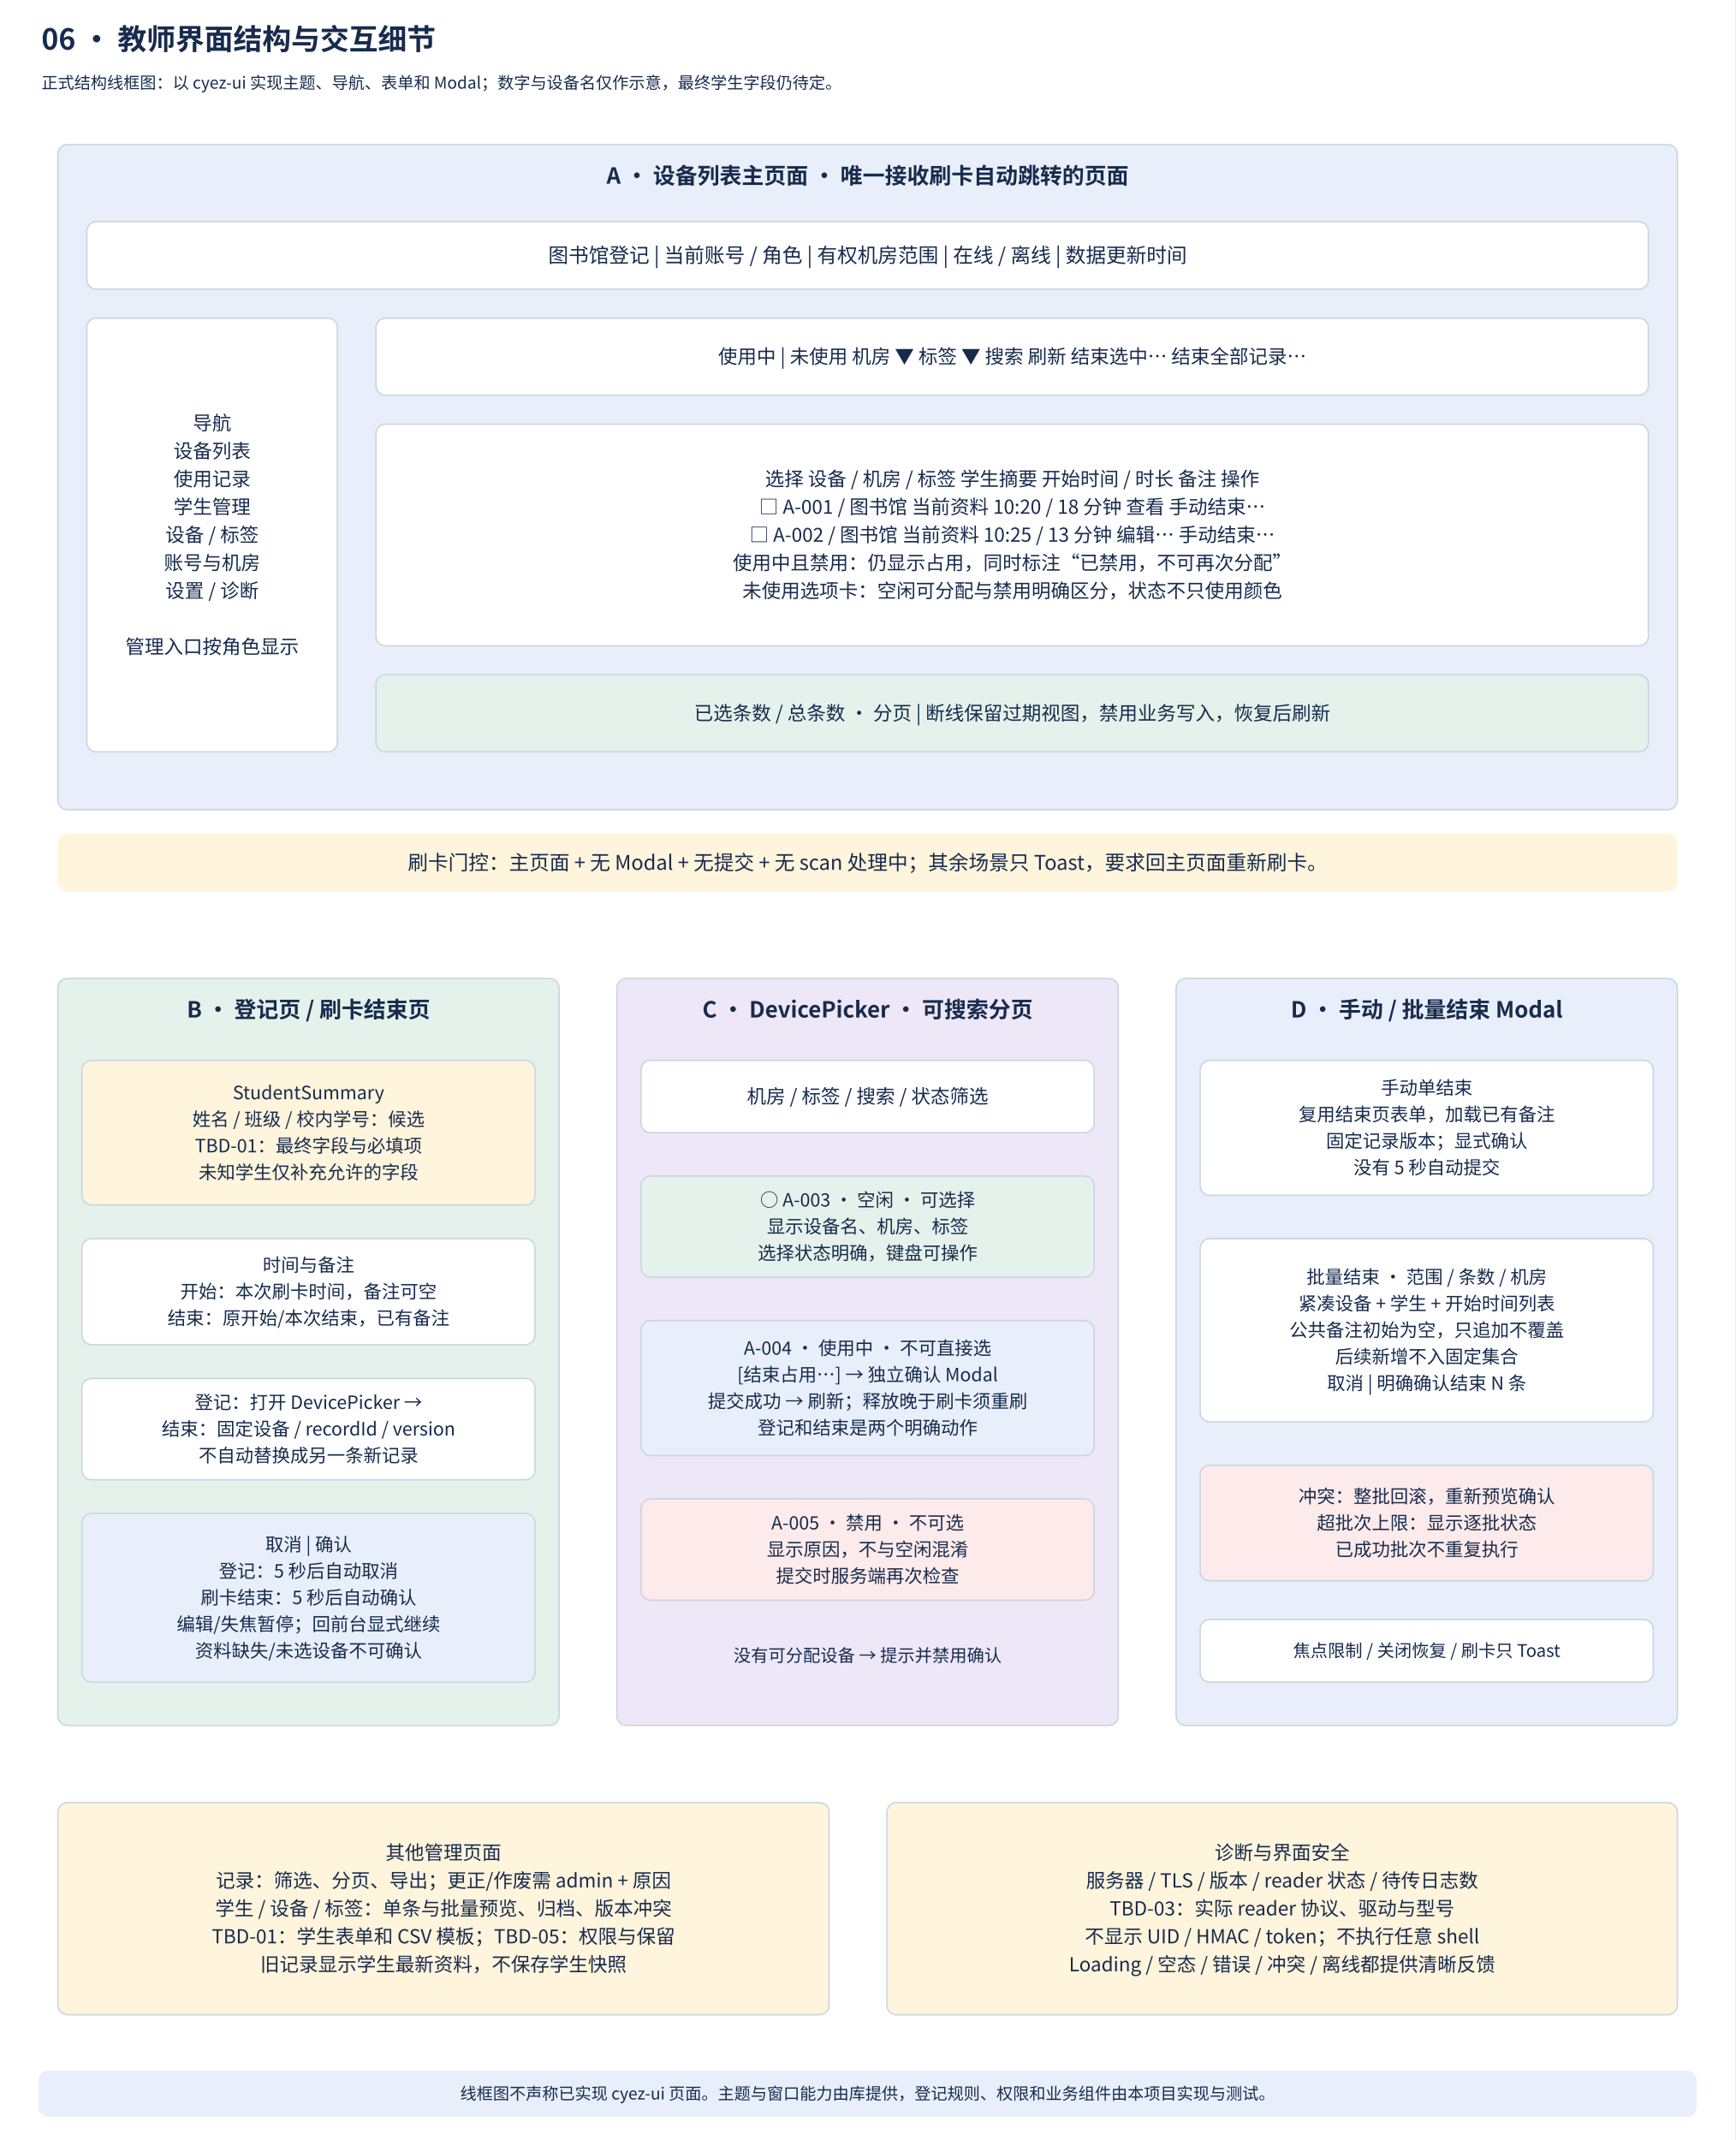
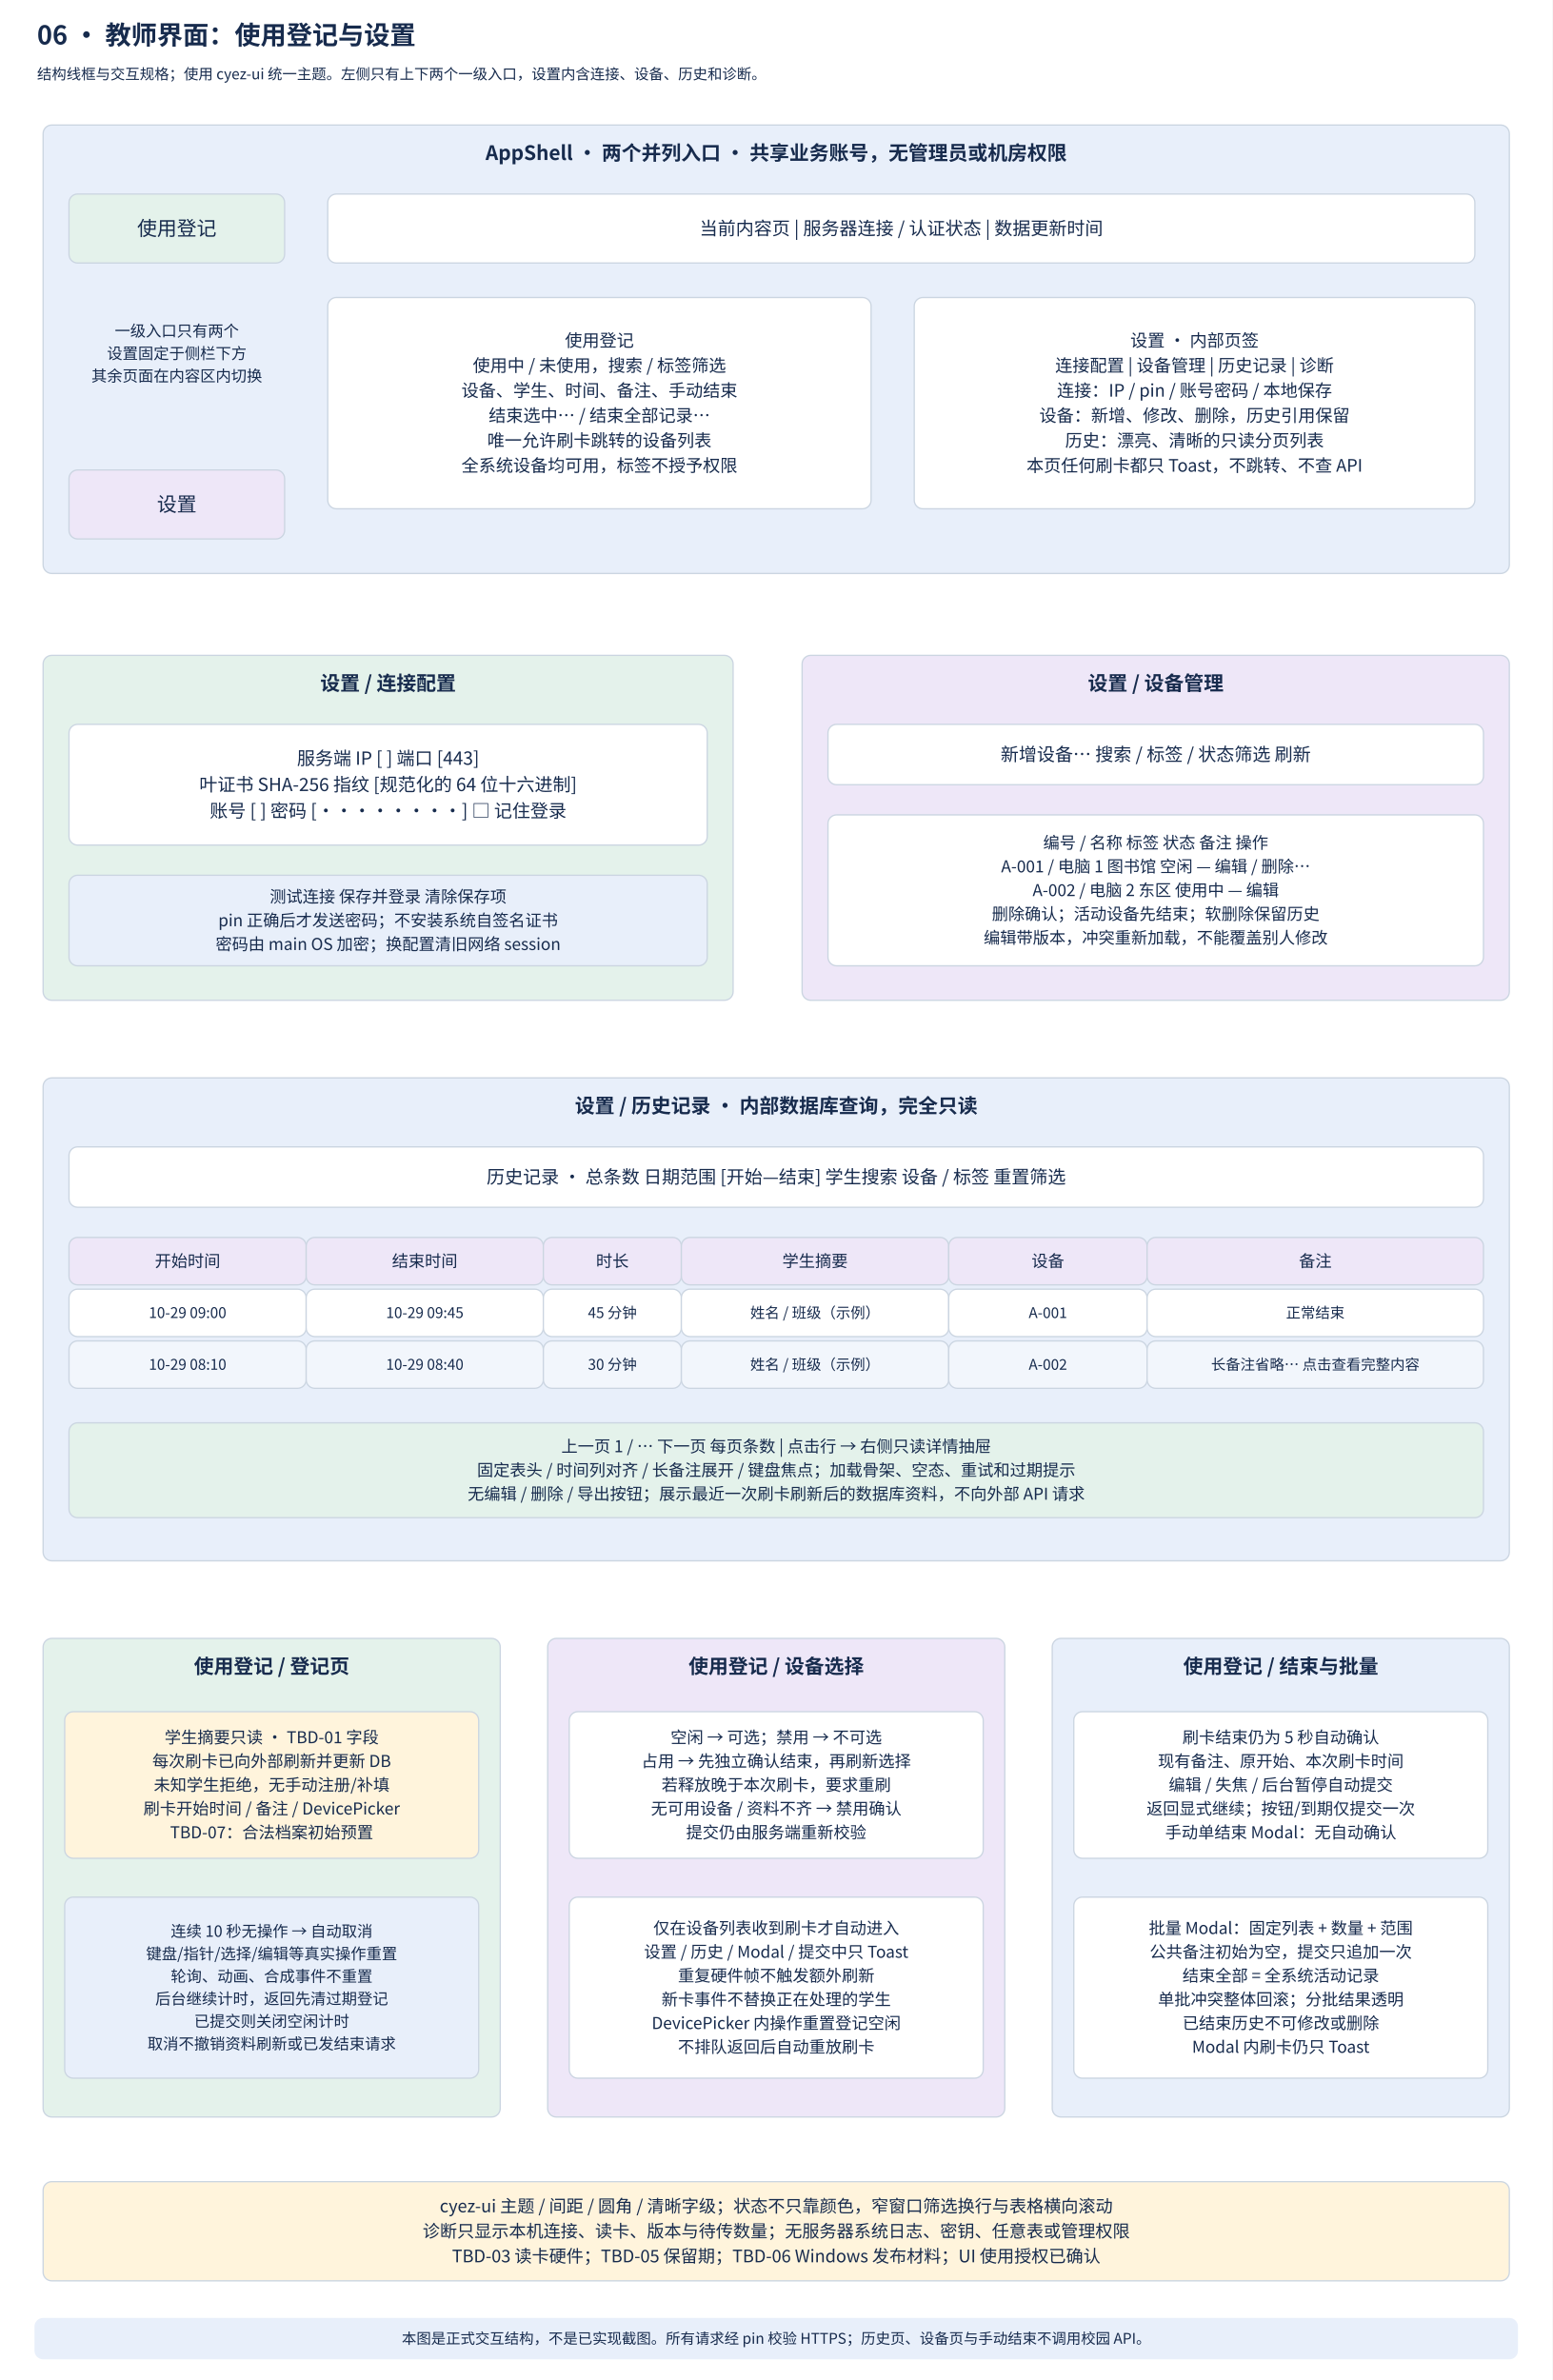
- <svg xmlns="http://www.w3.org/2000/svg" width="1800" height="2220" viewBox="0 0 1800 2220" role="img" aria-labelledby="title desc">
+ <svg xmlns="http://www.w3.org/2000/svg" width="1800" height="2760" viewBox="0 0 1800 2760" role="img" aria-labelledby="title desc">
  <defs>
    <marker id="arrow" viewBox="0 0 10 10" refX="9" refY="5" markerWidth="8" markerHeight="8" orient="auto-start-reverse">
      <path d="M 0 0 L 10 5 L 0 10 z" fill="#475569" />
    </marker>
  </defs>
-   <rect width="1800" height="2220" fill="#ffffff" />
-   <rect x="60" y="150" width="1680" height="690" rx="10" fill="#e8effa" stroke="#cbd5e1" stroke-width="1.5" />
-   <text x="900.0" y="501.3" text-anchor="middle" font-family="Microsoft YaHei, Noto Sans CJK SC, sans-serif" font-size="18" font-weight="400" fill="#172b4d" />
-   <rect x="60" y="1015" width="520" height="775" rx="10" fill="#e4f2eb" stroke="#cbd5e1" stroke-width="1.5" />
-   <text x="320.0" y="1408.8" text-anchor="middle" font-family="Microsoft YaHei, Noto Sans CJK SC, sans-serif" font-size="18" font-weight="400" fill="#172b4d" />
-   <rect x="640" y="1015" width="520" height="775" rx="10" fill="#eee7f8" stroke="#cbd5e1" stroke-width="1.5" />
-   <text x="900.0" y="1408.8" text-anchor="middle" font-family="Microsoft YaHei, Noto Sans CJK SC, sans-serif" font-size="18" font-weight="400" fill="#172b4d" />
-   <rect x="1220" y="1015" width="520" height="775" rx="10" fill="#e8effa" stroke="#cbd5e1" stroke-width="1.5" />
-   <text x="1480.0" y="1408.8" text-anchor="middle" font-family="Microsoft YaHei, Noto Sans CJK SC, sans-serif" font-size="18" font-weight="400" fill="#172b4d" />
-   <text x="43" y="51.5" text-anchor="start" font-family="Microsoft YaHei, Noto Sans CJK SC, sans-serif" font-size="30" font-weight="600" fill="#172b4d">06 · 教师界面结构与交互细节</text>
-   <text x="43" y="91.95" text-anchor="start" font-family="Microsoft YaHei, Noto Sans CJK SC, sans-serif" font-size="17" font-weight="400" fill="#172b4d">正式结构线框图：以 cyez-ui 实现主题、导航、表单和 Modal；数字与设备名仅作示意，最终学生字段仍待定。</text>
-   <text x="900.0" y="190.55" text-anchor="middle" font-family="Microsoft YaHei, Noto Sans CJK SC, sans-serif" font-size="23" font-weight="600" fill="#172b4d">A · 设备列表主页面 · 唯一接收刷卡自动跳转的页面</text>
-   <rect x="90" y="230" width="1620" height="70" rx="10" fill="#ffffff" stroke="#cbd5e1" stroke-width="1.5" />
-   <text x="900.0" y="272.35" text-anchor="middle" font-family="Microsoft YaHei, Noto Sans CJK SC, sans-serif" font-size="21" font-weight="400" fill="#172b4d">图书馆登记   |   当前账号 / 角色   |   有权机房范围   |   在线 / 离线   |   数据更新时间</text>
-   <rect x="90" y="330" width="260" height="450" rx="10" fill="#ffffff" stroke="#cbd5e1" stroke-width="1.5" />
-   <text x="220.0" y="446.0" text-anchor="middle" font-family="Microsoft YaHei, Noto Sans CJK SC, sans-serif" font-size="20" font-weight="400" fill="#172b4d">导航</text>
-   <text x="220.0" y="475.0" text-anchor="middle" font-family="Microsoft YaHei, Noto Sans CJK SC, sans-serif" font-size="20" font-weight="400" fill="#172b4d">设备列表</text>
-   <text x="220.0" y="504.0" text-anchor="middle" font-family="Microsoft YaHei, Noto Sans CJK SC, sans-serif" font-size="20" font-weight="400" fill="#172b4d">使用记录</text>
-   <text x="220.0" y="533.0" text-anchor="middle" font-family="Microsoft YaHei, Noto Sans CJK SC, sans-serif" font-size="20" font-weight="400" fill="#172b4d">学生管理</text>
-   <text x="220.0" y="562.0" text-anchor="middle" font-family="Microsoft YaHei, Noto Sans CJK SC, sans-serif" font-size="20" font-weight="400" fill="#172b4d">设备 / 标签</text>
-   <text x="220.0" y="591.0" text-anchor="middle" font-family="Microsoft YaHei, Noto Sans CJK SC, sans-serif" font-size="20" font-weight="400" fill="#172b4d">账号与机房</text>
-   <text x="220.0" y="620.0" text-anchor="middle" font-family="Microsoft YaHei, Noto Sans CJK SC, sans-serif" font-size="20" font-weight="400" fill="#172b4d">设置 / 诊断</text>
-   <text x="220.0" y="649.0" text-anchor="middle" font-family="Microsoft YaHei, Noto Sans CJK SC, sans-serif" font-size="20" font-weight="400" fill="#172b4d" />
-   <text x="220.0" y="678.0" text-anchor="middle" font-family="Microsoft YaHei, Noto Sans CJK SC, sans-serif" font-size="20" font-weight="400" fill="#172b4d">管理入口按角色显示</text>
-   <rect x="390" y="330" width="1320" height="80" rx="10" fill="#ffffff" stroke="#cbd5e1" stroke-width="1.5" />
-   <text x="1050.0" y="377.0" text-anchor="middle" font-family="Microsoft YaHei, Noto Sans CJK SC, sans-serif" font-size="20" font-weight="400" fill="#172b4d">使用中  |  未使用     机房 ▼   标签 ▼   搜索   刷新     结束选中…   结束全部记录…</text>
-   <rect x="390" y="440" width="1320" height="230" rx="10" fill="#ffffff" stroke="#cbd5e1" stroke-width="1.5" />
-   <text x="1050.0" y="504.0" text-anchor="middle" font-family="Microsoft YaHei, Noto Sans CJK SC, sans-serif" font-size="20" font-weight="400" fill="#172b4d">选择    设备 / 机房 / 标签     学生摘要     开始时间 / 时长     备注     操作</text>
-   <text x="1050.0" y="533.0" text-anchor="middle" font-family="Microsoft YaHei, Noto Sans CJK SC, sans-serif" font-size="20" font-weight="400" fill="#172b4d">□        A-001 / 图书馆       当前资料       10:20 / 18 分钟       查看     手动结束…</text>
-   <text x="1050.0" y="562.0" text-anchor="middle" font-family="Microsoft YaHei, Noto Sans CJK SC, sans-serif" font-size="20" font-weight="400" fill="#172b4d">□        A-002 / 图书馆       当前资料       10:25 / 13 分钟       编辑…    手动结束…</text>
-   <text x="1050.0" y="591.0" text-anchor="middle" font-family="Microsoft YaHei, Noto Sans CJK SC, sans-serif" font-size="20" font-weight="400" fill="#172b4d">使用中且禁用：仍显示占用，同时标注“已禁用，不可再次分配”</text>
-   <text x="1050.0" y="620.0" text-anchor="middle" font-family="Microsoft YaHei, Noto Sans CJK SC, sans-serif" font-size="20" font-weight="400" fill="#172b4d">未使用选项卡：空闲可分配与禁用明确区分，状态不只使用颜色</text>
-   <rect x="390" y="700" width="1320" height="80" rx="10" fill="#e4f2eb" stroke="#cbd5e1" stroke-width="1.5" />
-   <text x="1050.0" y="747.0" text-anchor="middle" font-family="Microsoft YaHei, Noto Sans CJK SC, sans-serif" font-size="20" font-weight="400" fill="#172b4d">已选条数 / 总条数 · 分页     |     断线保留过期视图，禁用业务写入，恢复后刷新</text>
-   <rect x="60" y="865" width="1680" height="60" rx="10" fill="#fff4dc" stroke="none" stroke-width="1.5" />
-   <text x="900.0" y="902.35" text-anchor="middle" font-family="Microsoft YaHei, Noto Sans CJK SC, sans-serif" font-size="21" font-weight="400" fill="#172b4d">刷卡门控：主页面 + 无 Modal + 无提交 + 无 scan 处理中；其余场景只 Toast，要求回主页面重新刷卡。</text>
-   <text x="320.0" y="1055.55" text-anchor="middle" font-family="Microsoft YaHei, Noto Sans CJK SC, sans-serif" font-size="23" font-weight="600" fill="#172b4d">B · 登记页 / 刷卡结束页</text>
-   <rect x="85" y="1100" width="470" height="150" rx="10" fill="#fff4dc" stroke="#cbd5e1" stroke-width="1.5" />
-   <text x="320.0" y="1140.325" text-anchor="middle" font-family="Microsoft YaHei, Noto Sans CJK SC, sans-serif" font-size="19" font-weight="400" fill="#172b4d">StudentSummary</text>
-   <text x="320.0" y="1167.875" text-anchor="middle" font-family="Microsoft YaHei, Noto Sans CJK SC, sans-serif" font-size="19" font-weight="400" fill="#172b4d">姓名 / 班级 / 校内学号：候选</text>
-   <text x="320.0" y="1195.425" text-anchor="middle" font-family="Microsoft YaHei, Noto Sans CJK SC, sans-serif" font-size="19" font-weight="400" fill="#172b4d">TBD-01：最终字段与必填项</text>
-   <text x="320.0" y="1222.975" text-anchor="middle" font-family="Microsoft YaHei, Noto Sans CJK SC, sans-serif" font-size="19" font-weight="400" fill="#172b4d">未知学生仅补充允许的字段</text>
-   <rect x="85" y="1285" width="470" height="110" rx="10" fill="#ffffff" stroke="#cbd5e1" stroke-width="1.5" />
-   <text x="320.0" y="1319.1" text-anchor="middle" font-family="Microsoft YaHei, Noto Sans CJK SC, sans-serif" font-size="19" font-weight="400" fill="#172b4d">时间与备注</text>
-   <text x="320.0" y="1346.65" text-anchor="middle" font-family="Microsoft YaHei, Noto Sans CJK SC, sans-serif" font-size="19" font-weight="400" fill="#172b4d">开始：本次刷卡时间，备注可空</text>
-   <text x="320.0" y="1374.2" text-anchor="middle" font-family="Microsoft YaHei, Noto Sans CJK SC, sans-serif" font-size="19" font-weight="400" fill="#172b4d">结束：原开始/本次结束，已有备注</text>
-   <rect x="85" y="1430" width="470" height="105" rx="10" fill="#ffffff" stroke="#cbd5e1" stroke-width="1.5" />
-   <text x="320.0" y="1461.6" text-anchor="middle" font-family="Microsoft YaHei, Noto Sans CJK SC, sans-serif" font-size="19" font-weight="400" fill="#172b4d">登记：打开 DevicePicker →</text>
-   <text x="320.0" y="1489.15" text-anchor="middle" font-family="Microsoft YaHei, Noto Sans CJK SC, sans-serif" font-size="19" font-weight="400" fill="#172b4d">结束：固定设备 / recordId / version</text>
-   <text x="320.0" y="1516.7" text-anchor="middle" font-family="Microsoft YaHei, Noto Sans CJK SC, sans-serif" font-size="19" font-weight="400" fill="#172b4d">不自动替换成另一条新记录</text>
-   <rect x="85" y="1570" width="470" height="175" rx="10" fill="#e8effa" stroke="#cbd5e1" stroke-width="1.5" />
-   <text x="320.0" y="1609.05" text-anchor="middle" font-family="Microsoft YaHei, Noto Sans CJK SC, sans-serif" font-size="19" font-weight="400" fill="#172b4d">取消   |   确认</text>
-   <text x="320.0" y="1636.6" text-anchor="middle" font-family="Microsoft YaHei, Noto Sans CJK SC, sans-serif" font-size="19" font-weight="400" fill="#172b4d">登记：5 秒后自动取消</text>
-   <text x="320.0" y="1664.15" text-anchor="middle" font-family="Microsoft YaHei, Noto Sans CJK SC, sans-serif" font-size="19" font-weight="400" fill="#172b4d">刷卡结束：5 秒后自动确认</text>
-   <text x="320.0" y="1691.7" text-anchor="middle" font-family="Microsoft YaHei, Noto Sans CJK SC, sans-serif" font-size="19" font-weight="400" fill="#172b4d">编辑/失焦暂停；回前台显式继续</text>
-   <text x="320.0" y="1719.25" text-anchor="middle" font-family="Microsoft YaHei, Noto Sans CJK SC, sans-serif" font-size="19" font-weight="400" fill="#172b4d">资料缺失/未选设备不可确认</text>
-   <text x="900.0" y="1055.55" text-anchor="middle" font-family="Microsoft YaHei, Noto Sans CJK SC, sans-serif" font-size="23" font-weight="600" fill="#172b4d">C · DevicePicker · 可搜索分页</text>
-   <rect x="665" y="1100" width="470" height="75" rx="10" fill="#ffffff" stroke="#cbd5e1" stroke-width="1.5" />
-   <text x="900.0" y="1144.5" text-anchor="middle" font-family="Microsoft YaHei, Noto Sans CJK SC, sans-serif" font-size="20" font-weight="400" fill="#172b4d">机房 / 标签 / 搜索 / 状态筛选</text>
-   <rect x="665" y="1220" width="470" height="105" rx="10" fill="#e4f2eb" stroke="#cbd5e1" stroke-width="1.5" />
-   <text x="900.0" y="1251.6" text-anchor="middle" font-family="Microsoft YaHei, Noto Sans CJK SC, sans-serif" font-size="19" font-weight="400" fill="#172b4d">○ A-003 · 空闲 · 可选择</text>
-   <text x="900.0" y="1279.15" text-anchor="middle" font-family="Microsoft YaHei, Noto Sans CJK SC, sans-serif" font-size="19" font-weight="400" fill="#172b4d">显示设备名、机房、标签</text>
-   <text x="900.0" y="1306.7" text-anchor="middle" font-family="Microsoft YaHei, Noto Sans CJK SC, sans-serif" font-size="19" font-weight="400" fill="#172b4d">选择状态明确，键盘可操作</text>
-   <rect x="665" y="1370" width="470" height="140" rx="10" fill="#e8effa" stroke="#cbd5e1" stroke-width="1.5" />
-   <text x="900.0" y="1405.325" text-anchor="middle" font-family="Microsoft YaHei, Noto Sans CJK SC, sans-serif" font-size="19" font-weight="400" fill="#172b4d">A-004 · 使用中 · 不可直接选</text>
-   <text x="900.0" y="1432.875" text-anchor="middle" font-family="Microsoft YaHei, Noto Sans CJK SC, sans-serif" font-size="19" font-weight="400" fill="#172b4d">[结束占用…] → 独立确认 Modal</text>
-   <text x="900.0" y="1460.425" text-anchor="middle" font-family="Microsoft YaHei, Noto Sans CJK SC, sans-serif" font-size="19" font-weight="400" fill="#172b4d">提交成功 → 刷新；释放晚于刷卡须重刷</text>
-   <text x="900.0" y="1487.975" text-anchor="middle" font-family="Microsoft YaHei, Noto Sans CJK SC, sans-serif" font-size="19" font-weight="400" fill="#172b4d">登记和结束是两个明确动作</text>
-   <rect x="665" y="1555" width="470" height="105" rx="10" fill="#fcebea" stroke="#cbd5e1" stroke-width="1.5" />
-   <text x="900.0" y="1586.6" text-anchor="middle" font-family="Microsoft YaHei, Noto Sans CJK SC, sans-serif" font-size="19" font-weight="400" fill="#172b4d">A-005 · 禁用 · 不可选</text>
-   <text x="900.0" y="1614.15" text-anchor="middle" font-family="Microsoft YaHei, Noto Sans CJK SC, sans-serif" font-size="19" font-weight="400" fill="#172b4d">显示原因，不与空闲混淆</text>
-   <text x="900.0" y="1641.7" text-anchor="middle" font-family="Microsoft YaHei, Noto Sans CJK SC, sans-serif" font-size="19" font-weight="400" fill="#172b4d">提交时服务端再次检查</text>
-   <text x="900.0" y="1723.8" text-anchor="middle" font-family="Microsoft YaHei, Noto Sans CJK SC, sans-serif" font-size="18" font-weight="400" fill="#172b4d">没有可分配设备 → 提示并禁用确认</text>
-   <text x="1480.0" y="1055.55" text-anchor="middle" font-family="Microsoft YaHei, Noto Sans CJK SC, sans-serif" font-size="23" font-weight="600" fill="#172b4d">D · 手动 / 批量结束 Modal</text>
-   <rect x="1245" y="1100" width="470" height="140" rx="10" fill="#ffffff" stroke="#cbd5e1" stroke-width="1.5" />
-   <text x="1480.0" y="1135.325" text-anchor="middle" font-family="Microsoft YaHei, Noto Sans CJK SC, sans-serif" font-size="19" font-weight="400" fill="#172b4d">手动单结束</text>
-   <text x="1480.0" y="1162.875" text-anchor="middle" font-family="Microsoft YaHei, Noto Sans CJK SC, sans-serif" font-size="19" font-weight="400" fill="#172b4d">复用结束页表单，加载已有备注</text>
-   <text x="1480.0" y="1190.425" text-anchor="middle" font-family="Microsoft YaHei, Noto Sans CJK SC, sans-serif" font-size="19" font-weight="400" fill="#172b4d">固定记录版本；显式确认</text>
-   <text x="1480.0" y="1217.975" text-anchor="middle" font-family="Microsoft YaHei, Noto Sans CJK SC, sans-serif" font-size="19" font-weight="400" fill="#172b4d">没有 5 秒自动提交</text>
-   <rect x="1245" y="1285" width="470" height="190" rx="10" fill="#ffffff" stroke="#cbd5e1" stroke-width="1.5" />
-   <text x="1480.0" y="1331.55" text-anchor="middle" font-family="Microsoft YaHei, Noto Sans CJK SC, sans-serif" font-size="19" font-weight="400" fill="#172b4d">批量结束 · 范围 / 条数 / 机房</text>
-   <text x="1480.0" y="1359.1" text-anchor="middle" font-family="Microsoft YaHei, Noto Sans CJK SC, sans-serif" font-size="19" font-weight="400" fill="#172b4d">紧凑设备 + 学生 + 开始时间列表</text>
-   <text x="1480.0" y="1386.65" text-anchor="middle" font-family="Microsoft YaHei, Noto Sans CJK SC, sans-serif" font-size="19" font-weight="400" fill="#172b4d">公共备注初始为空，只追加不覆盖</text>
-   <text x="1480.0" y="1414.2" text-anchor="middle" font-family="Microsoft YaHei, Noto Sans CJK SC, sans-serif" font-size="19" font-weight="400" fill="#172b4d">后续新增不入固定集合</text>
-   <text x="1480.0" y="1441.75" text-anchor="middle" font-family="Microsoft YaHei, Noto Sans CJK SC, sans-serif" font-size="19" font-weight="400" fill="#172b4d">取消   |   明确确认结束 N 条</text>
-   <rect x="1245" y="1520" width="470" height="120" rx="10" fill="#fcebea" stroke="#cbd5e1" stroke-width="1.5" />
-   <text x="1480.0" y="1559.1" text-anchor="middle" font-family="Microsoft YaHei, Noto Sans CJK SC, sans-serif" font-size="19" font-weight="400" fill="#172b4d">冲突：整批回滚，重新预览确认</text>
-   <text x="1480.0" y="1586.65" text-anchor="middle" font-family="Microsoft YaHei, Noto Sans CJK SC, sans-serif" font-size="19" font-weight="400" fill="#172b4d">超批次上限：显示逐批状态</text>
-   <text x="1480.0" y="1614.2" text-anchor="middle" font-family="Microsoft YaHei, Noto Sans CJK SC, sans-serif" font-size="19" font-weight="400" fill="#172b4d">已成功批次不重复执行</text>
-   <rect x="1245" y="1680" width="470" height="65" rx="10" fill="#ffffff" stroke="#cbd5e1" stroke-width="1.5" />
-   <text x="1480.0" y="1718.8" text-anchor="middle" font-family="Microsoft YaHei, Noto Sans CJK SC, sans-serif" font-size="18" font-weight="400" fill="#172b4d">焦点限制 / 关闭恢复 / 刷卡只 Toast</text>
-   <rect x="60" y="1870" width="800" height="220" rx="10" fill="#fff4dc" stroke="#cbd5e1" stroke-width="1.5" />
-   <text x="460.0" y="1929.0" text-anchor="middle" font-family="Microsoft YaHei, Noto Sans CJK SC, sans-serif" font-size="20" font-weight="400" fill="#172b4d">其他管理页面</text>
-   <text x="460.0" y="1958.0" text-anchor="middle" font-family="Microsoft YaHei, Noto Sans CJK SC, sans-serif" font-size="20" font-weight="400" fill="#172b4d">记录：筛选、分页、导出；更正/作废需 admin + 原因</text>
-   <text x="460.0" y="1987.0" text-anchor="middle" font-family="Microsoft YaHei, Noto Sans CJK SC, sans-serif" font-size="20" font-weight="400" fill="#172b4d">学生 / 设备 / 标签：单条与批量预览、归档、版本冲突</text>
-   <text x="460.0" y="2016.0" text-anchor="middle" font-family="Microsoft YaHei, Noto Sans CJK SC, sans-serif" font-size="20" font-weight="400" fill="#172b4d">TBD-01：学生表单和 CSV 模板；TBD-05：权限与保留</text>
-   <text x="460.0" y="2045.0" text-anchor="middle" font-family="Microsoft YaHei, Noto Sans CJK SC, sans-serif" font-size="20" font-weight="400" fill="#172b4d">旧记录显示学生最新资料，不保存学生快照</text>
-   <rect x="920" y="1870" width="820" height="220" rx="10" fill="#fff4dc" stroke="#cbd5e1" stroke-width="1.5" />
-   <text x="1330.0" y="1929.0" text-anchor="middle" font-family="Microsoft YaHei, Noto Sans CJK SC, sans-serif" font-size="20" font-weight="400" fill="#172b4d">诊断与界面安全</text>
-   <text x="1330.0" y="1958.0" text-anchor="middle" font-family="Microsoft YaHei, Noto Sans CJK SC, sans-serif" font-size="20" font-weight="400" fill="#172b4d">服务器 / TLS / 版本 / reader 状态 / 待传日志数</text>
-   <text x="1330.0" y="1987.0" text-anchor="middle" font-family="Microsoft YaHei, Noto Sans CJK SC, sans-serif" font-size="20" font-weight="400" fill="#172b4d">TBD-03：实际 reader 协议、驱动与型号</text>
-   <text x="1330.0" y="2016.0" text-anchor="middle" font-family="Microsoft YaHei, Noto Sans CJK SC, sans-serif" font-size="20" font-weight="400" fill="#172b4d">不显示 UID / HMAC / token；不执行任意 shell</text>
-   <text x="1330.0" y="2045.0" text-anchor="middle" font-family="Microsoft YaHei, Noto Sans CJK SC, sans-serif" font-size="20" font-weight="400" fill="#172b4d">Loading / 空态 / 错误 / 冲突 / 离线都提供清晰反馈</text>
-   <rect x="40" y="2148" width="1720" height="48" rx="10" fill="#e8effa" stroke="none" stroke-width="1.5" />
-   <text x="900.0" y="2177.95" text-anchor="middle" font-family="Microsoft YaHei, Noto Sans CJK SC, sans-serif" font-size="17" font-weight="400" fill="#172b4d">线框图不声称已实现 cyez-ui 页面。主题与窗口能力由库提供，登记规则、权限和业务组件由本项目实现与测试。</text>
+   <rect width="1800" height="2760" fill="#ffffff" />
+   <rect x="50" y="145" width="1700" height="520" rx="10" fill="#e8effa" stroke="#cbd5e1" stroke-width="1.5" />
+   <text x="900.0" y="411.3" text-anchor="middle" font-family="Microsoft YaHei, Noto Sans CJK SC, sans-serif" font-size="18" font-weight="400" fill="#172b4d" />
+   <rect x="50" y="760" width="800" height="400" rx="10" fill="#e4f2eb" stroke="#cbd5e1" stroke-width="1.5" />
+   <text x="450.0" y="966.3" text-anchor="middle" font-family="Microsoft YaHei, Noto Sans CJK SC, sans-serif" font-size="18" font-weight="400" fill="#172b4d" />
+   <rect x="930" y="760" width="820" height="400" rx="10" fill="#eee7f8" stroke="#cbd5e1" stroke-width="1.5" />
+   <text x="1340.0" y="966.3" text-anchor="middle" font-family="Microsoft YaHei, Noto Sans CJK SC, sans-serif" font-size="18" font-weight="400" fill="#172b4d" />
+   <rect x="50" y="1250" width="1700" height="560" rx="10" fill="#e8effa" stroke="#cbd5e1" stroke-width="1.5" />
+   <text x="900.0" y="1536.3" text-anchor="middle" font-family="Microsoft YaHei, Noto Sans CJK SC, sans-serif" font-size="18" font-weight="400" fill="#172b4d" />
+   <rect x="50" y="1900" width="530" height="555" rx="10" fill="#e4f2eb" stroke="#cbd5e1" stroke-width="1.5" />
+   <text x="315.0" y="2183.8" text-anchor="middle" font-family="Microsoft YaHei, Noto Sans CJK SC, sans-serif" font-size="18" font-weight="400" fill="#172b4d" />
+   <rect x="635" y="1900" width="530" height="555" rx="10" fill="#eee7f8" stroke="#cbd5e1" stroke-width="1.5" />
+   <text x="900.0" y="2183.8" text-anchor="middle" font-family="Microsoft YaHei, Noto Sans CJK SC, sans-serif" font-size="18" font-weight="400" fill="#172b4d" />
+   <rect x="1220" y="1900" width="530" height="555" rx="10" fill="#e8effa" stroke="#cbd5e1" stroke-width="1.5" />
+   <text x="1485.0" y="2183.8" text-anchor="middle" font-family="Microsoft YaHei, Noto Sans CJK SC, sans-serif" font-size="18" font-weight="400" fill="#172b4d" />
+   <text x="43" y="51.5" text-anchor="start" font-family="Microsoft YaHei, Noto Sans CJK SC, sans-serif" font-size="30" font-weight="600" fill="#172b4d">06 · 教师界面：使用登记与设置</text>
+   <text x="43" y="91.95" text-anchor="start" font-family="Microsoft YaHei, Noto Sans CJK SC, sans-serif" font-size="17" font-weight="400" fill="#172b4d">结构线框与交互规格；使用 cyez-ui 统一主题。左侧只有上下两个一级入口，设置内含连接、设备、历史和诊断。</text>
+   <text x="900.0" y="185.55" text-anchor="middle" font-family="Microsoft YaHei, Noto Sans CJK SC, sans-serif" font-size="23" font-weight="600" fill="#172b4d">AppShell · 两个并列入口 · 共享业务账号，无管理员或机房权限</text>
+   <rect x="80" y="225" width="250" height="80" rx="10" fill="#e4f2eb" stroke="#cbd5e1" stroke-width="1.5" />
+   <text x="205.0" y="273.05" text-anchor="middle" font-family="Microsoft YaHei, Noto Sans CJK SC, sans-serif" font-size="23" font-weight="400" fill="#172b4d">使用登记</text>
+   <rect x="80" y="545" width="250" height="80" rx="10" fill="#eee7f8" stroke="#cbd5e1" stroke-width="1.5" />
+   <text x="205.0" y="593.05" text-anchor="middle" font-family="Microsoft YaHei, Noto Sans CJK SC, sans-serif" font-size="23" font-weight="400" fill="#172b4d">设置</text>
+   <text x="205.0" y="390.2" text-anchor="middle" font-family="Microsoft YaHei, Noto Sans CJK SC, sans-serif" font-size="18" font-weight="400" fill="#172b4d">一级入口只有两个</text>
+   <text x="205.0" y="416.3" text-anchor="middle" font-family="Microsoft YaHei, Noto Sans CJK SC, sans-serif" font-size="18" font-weight="400" fill="#172b4d">设置固定于侧栏下方</text>
+   <text x="205.0" y="442.4" text-anchor="middle" font-family="Microsoft YaHei, Noto Sans CJK SC, sans-serif" font-size="18" font-weight="400" fill="#172b4d">其余页面在内容区内切换</text>
+   <rect x="380" y="225" width="1330" height="80" rx="10" fill="#ffffff" stroke="#cbd5e1" stroke-width="1.5" />
+   <text x="1045.0" y="272.35" text-anchor="middle" font-family="Microsoft YaHei, Noto Sans CJK SC, sans-serif" font-size="21" font-weight="400" fill="#172b4d">当前内容页    |    服务器连接 / 认证状态    |    数据更新时间</text>
+   <rect x="380" y="345" width="630" height="245" rx="10" fill="#ffffff" stroke="#cbd5e1" stroke-width="1.5" />
+   <text x="695.0" y="402.0" text-anchor="middle" font-family="Microsoft YaHei, Noto Sans CJK SC, sans-serif" font-size="20" font-weight="400" fill="#172b4d">使用登记</text>
+   <text x="695.0" y="431.0" text-anchor="middle" font-family="Microsoft YaHei, Noto Sans CJK SC, sans-serif" font-size="20" font-weight="400" fill="#172b4d">使用中 / 未使用，搜索 / 标签筛选</text>
+   <text x="695.0" y="460.0" text-anchor="middle" font-family="Microsoft YaHei, Noto Sans CJK SC, sans-serif" font-size="20" font-weight="400" fill="#172b4d">设备、学生、时间、备注、手动结束</text>
+   <text x="695.0" y="489.0" text-anchor="middle" font-family="Microsoft YaHei, Noto Sans CJK SC, sans-serif" font-size="20" font-weight="400" fill="#172b4d">结束选中… / 结束全部记录…</text>
+   <text x="695.0" y="518.0" text-anchor="middle" font-family="Microsoft YaHei, Noto Sans CJK SC, sans-serif" font-size="20" font-weight="400" fill="#172b4d">唯一允许刷卡跳转的设备列表</text>
+   <text x="695.0" y="547.0" text-anchor="middle" font-family="Microsoft YaHei, Noto Sans CJK SC, sans-serif" font-size="20" font-weight="400" fill="#172b4d">全系统设备均可用，标签不授予权限</text>
+   <rect x="1060" y="345" width="650" height="245" rx="10" fill="#ffffff" stroke="#cbd5e1" stroke-width="1.5" />
+   <text x="1385.0" y="402.0" text-anchor="middle" font-family="Microsoft YaHei, Noto Sans CJK SC, sans-serif" font-size="20" font-weight="400" fill="#172b4d">设置 · 内部页签</text>
+   <text x="1385.0" y="431.0" text-anchor="middle" font-family="Microsoft YaHei, Noto Sans CJK SC, sans-serif" font-size="20" font-weight="400" fill="#172b4d">连接配置   |   设备管理   |   历史记录   |   诊断</text>
+   <text x="1385.0" y="460.0" text-anchor="middle" font-family="Microsoft YaHei, Noto Sans CJK SC, sans-serif" font-size="20" font-weight="400" fill="#172b4d">连接：IP / pin / 账号密码 / 本地保存</text>
+   <text x="1385.0" y="489.0" text-anchor="middle" font-family="Microsoft YaHei, Noto Sans CJK SC, sans-serif" font-size="20" font-weight="400" fill="#172b4d">设备：新增、修改、删除，历史引用保留</text>
+   <text x="1385.0" y="518.0" text-anchor="middle" font-family="Microsoft YaHei, Noto Sans CJK SC, sans-serif" font-size="20" font-weight="400" fill="#172b4d">历史：漂亮、清晰的只读分页列表</text>
+   <text x="1385.0" y="547.0" text-anchor="middle" font-family="Microsoft YaHei, Noto Sans CJK SC, sans-serif" font-size="20" font-weight="400" fill="#172b4d">本页任何刷卡都只 Toast，不跳转、不查 API</text>
+   <text x="450.0" y="800.55" text-anchor="middle" font-family="Microsoft YaHei, Noto Sans CJK SC, sans-serif" font-size="23" font-weight="600" fill="#172b4d">设置 / 连接配置</text>
+   <rect x="80" y="840" width="740" height="140" rx="10" fill="#ffffff" stroke="#cbd5e1" stroke-width="1.5" />
+   <text x="450.0" y="886.9" text-anchor="middle" font-family="Microsoft YaHei, Noto Sans CJK SC, sans-serif" font-size="21" font-weight="400" fill="#172b4d">服务端 IP   [                 ]    端口 [443]</text>
+   <text x="450.0" y="917.35" text-anchor="middle" font-family="Microsoft YaHei, Noto Sans CJK SC, sans-serif" font-size="21" font-weight="400" fill="#172b4d">叶证书 SHA-256 指纹   [规范化的 64 位十六进制]</text>
+   <text x="450.0" y="947.8" text-anchor="middle" font-family="Microsoft YaHei, Noto Sans CJK SC, sans-serif" font-size="21" font-weight="400" fill="#172b4d">账号 [          ]   密码 [••••••••]   □ 记住登录</text>
+   <rect x="80" y="1015" width="740" height="105" rx="10" fill="#e8effa" stroke="#cbd5e1" stroke-width="1.5" />
+   <text x="450.0" y="1046.6" text-anchor="middle" font-family="Microsoft YaHei, Noto Sans CJK SC, sans-serif" font-size="19" font-weight="400" fill="#172b4d">测试连接    保存并登录    清除保存项</text>
+   <text x="450.0" y="1074.15" text-anchor="middle" font-family="Microsoft YaHei, Noto Sans CJK SC, sans-serif" font-size="19" font-weight="400" fill="#172b4d">pin 正确后才发送密码；不安装系统自签名证书</text>
+   <text x="450.0" y="1101.7" text-anchor="middle" font-family="Microsoft YaHei, Noto Sans CJK SC, sans-serif" font-size="19" font-weight="400" fill="#172b4d">密码由 main OS 加密；换配置清旧网络 session</text>
+   <text x="1340.0" y="800.55" text-anchor="middle" font-family="Microsoft YaHei, Noto Sans CJK SC, sans-serif" font-size="23" font-weight="600" fill="#172b4d">设置 / 设备管理</text>
+   <rect x="960" y="840" width="760" height="70" rx="10" fill="#ffffff" stroke="#cbd5e1" stroke-width="1.5" />
+   <text x="1340.0" y="882.35" text-anchor="middle" font-family="Microsoft YaHei, Noto Sans CJK SC, sans-serif" font-size="21" font-weight="400" fill="#172b4d">新增设备…    搜索 / 标签 / 状态筛选    刷新</text>
+   <rect x="960" y="945" width="760" height="175" rx="10" fill="#ffffff" stroke="#cbd5e1" stroke-width="1.5" />
+   <text x="1340.0" y="984.05" text-anchor="middle" font-family="Microsoft YaHei, Noto Sans CJK SC, sans-serif" font-size="19" font-weight="400" fill="#172b4d">编号 / 名称      标签      状态      备注      操作</text>
+   <text x="1340.0" y="1011.6" text-anchor="middle" font-family="Microsoft YaHei, Noto Sans CJK SC, sans-serif" font-size="19" font-weight="400" fill="#172b4d">A-001 / 电脑 1   图书馆    空闲      —        编辑 / 删除…</text>
+   <text x="1340.0" y="1039.15" text-anchor="middle" font-family="Microsoft YaHei, Noto Sans CJK SC, sans-serif" font-size="19" font-weight="400" fill="#172b4d">A-002 / 电脑 2   东区      使用中    —        编辑</text>
+   <text x="1340.0" y="1066.7" text-anchor="middle" font-family="Microsoft YaHei, Noto Sans CJK SC, sans-serif" font-size="19" font-weight="400" fill="#172b4d">删除确认；活动设备先结束；软删除保留历史</text>
+   <text x="1340.0" y="1094.25" text-anchor="middle" font-family="Microsoft YaHei, Noto Sans CJK SC, sans-serif" font-size="19" font-weight="400" fill="#172b4d">编辑带版本，冲突重新加载，不能覆盖别人修改</text>
+   <text x="900.0" y="1290.55" text-anchor="middle" font-family="Microsoft YaHei, Noto Sans CJK SC, sans-serif" font-size="23" font-weight="600" fill="#172b4d">设置 / 历史记录 · 内部数据库查询，完全只读</text>
+   <rect x="80" y="1330" width="1640" height="70" rx="10" fill="#ffffff" stroke="#cbd5e1" stroke-width="1.5" />
+   <text x="900.0" y="1372.35" text-anchor="middle" font-family="Microsoft YaHei, Noto Sans CJK SC, sans-serif" font-size="21" font-weight="400" fill="#172b4d">历史记录 · 总条数    日期范围 [开始—结束]    学生搜索    设备 / 标签    重置筛选</text>
+   <rect x="80" y="1435" width="275" height="55" rx="10" fill="#eee7f8" stroke="#cbd5e1" stroke-width="1.5" />
+   <text x="217.5" y="1469.15" text-anchor="middle" font-family="Microsoft YaHei, Noto Sans CJK SC, sans-serif" font-size="19" font-weight="400" fill="#172b4d">开始时间</text>
+   <rect x="80" y="1495" width="275" height="55" rx="10" fill="#ffffff" stroke="#cbd5e1" stroke-width="1.5" />
+   <text x="217.5" y="1528.45" text-anchor="middle" font-family="Microsoft YaHei, Noto Sans CJK SC, sans-serif" font-size="17" font-weight="400" fill="#172b4d">10-29 09:00</text>
+   <rect x="80" y="1555" width="275" height="55" rx="10" fill="#f2f6fc" stroke="#cbd5e1" stroke-width="1.5" />
+   <text x="217.5" y="1588.45" text-anchor="middle" font-family="Microsoft YaHei, Noto Sans CJK SC, sans-serif" font-size="17" font-weight="400" fill="#172b4d">10-29 08:10</text>
+   <rect x="355" y="1435" width="275" height="55" rx="10" fill="#eee7f8" stroke="#cbd5e1" stroke-width="1.5" />
+   <text x="492.5" y="1469.15" text-anchor="middle" font-family="Microsoft YaHei, Noto Sans CJK SC, sans-serif" font-size="19" font-weight="400" fill="#172b4d">结束时间</text>
+   <rect x="355" y="1495" width="275" height="55" rx="10" fill="#ffffff" stroke="#cbd5e1" stroke-width="1.5" />
+   <text x="492.5" y="1528.45" text-anchor="middle" font-family="Microsoft YaHei, Noto Sans CJK SC, sans-serif" font-size="17" font-weight="400" fill="#172b4d">10-29 09:45</text>
+   <rect x="355" y="1555" width="275" height="55" rx="10" fill="#f2f6fc" stroke="#cbd5e1" stroke-width="1.5" />
+   <text x="492.5" y="1588.45" text-anchor="middle" font-family="Microsoft YaHei, Noto Sans CJK SC, sans-serif" font-size="17" font-weight="400" fill="#172b4d">10-29 08:40</text>
+   <rect x="630" y="1435" width="160" height="55" rx="10" fill="#eee7f8" stroke="#cbd5e1" stroke-width="1.5" />
+   <text x="710.0" y="1469.15" text-anchor="middle" font-family="Microsoft YaHei, Noto Sans CJK SC, sans-serif" font-size="19" font-weight="400" fill="#172b4d">时长</text>
+   <rect x="630" y="1495" width="160" height="55" rx="10" fill="#ffffff" stroke="#cbd5e1" stroke-width="1.5" />
+   <text x="710.0" y="1528.45" text-anchor="middle" font-family="Microsoft YaHei, Noto Sans CJK SC, sans-serif" font-size="17" font-weight="400" fill="#172b4d">45 分钟</text>
+   <rect x="630" y="1555" width="160" height="55" rx="10" fill="#f2f6fc" stroke="#cbd5e1" stroke-width="1.5" />
+   <text x="710.0" y="1588.45" text-anchor="middle" font-family="Microsoft YaHei, Noto Sans CJK SC, sans-serif" font-size="17" font-weight="400" fill="#172b4d">30 分钟</text>
+   <rect x="790" y="1435" width="310" height="55" rx="10" fill="#eee7f8" stroke="#cbd5e1" stroke-width="1.5" />
+   <text x="945.0" y="1469.15" text-anchor="middle" font-family="Microsoft YaHei, Noto Sans CJK SC, sans-serif" font-size="19" font-weight="400" fill="#172b4d">学生摘要</text>
+   <rect x="790" y="1495" width="310" height="55" rx="10" fill="#ffffff" stroke="#cbd5e1" stroke-width="1.5" />
+   <text x="945.0" y="1528.45" text-anchor="middle" font-family="Microsoft YaHei, Noto Sans CJK SC, sans-serif" font-size="17" font-weight="400" fill="#172b4d">姓名 / 班级（示例）</text>
+   <rect x="790" y="1555" width="310" height="55" rx="10" fill="#f2f6fc" stroke="#cbd5e1" stroke-width="1.5" />
+   <text x="945.0" y="1588.45" text-anchor="middle" font-family="Microsoft YaHei, Noto Sans CJK SC, sans-serif" font-size="17" font-weight="400" fill="#172b4d">姓名 / 班级（示例）</text>
+   <rect x="1100" y="1435" width="230" height="55" rx="10" fill="#eee7f8" stroke="#cbd5e1" stroke-width="1.5" />
+   <text x="1215.0" y="1469.15" text-anchor="middle" font-family="Microsoft YaHei, Noto Sans CJK SC, sans-serif" font-size="19" font-weight="400" fill="#172b4d">设备</text>
+   <rect x="1100" y="1495" width="230" height="55" rx="10" fill="#ffffff" stroke="#cbd5e1" stroke-width="1.5" />
+   <text x="1215.0" y="1528.45" text-anchor="middle" font-family="Microsoft YaHei, Noto Sans CJK SC, sans-serif" font-size="17" font-weight="400" fill="#172b4d">A-001</text>
+   <rect x="1100" y="1555" width="230" height="55" rx="10" fill="#f2f6fc" stroke="#cbd5e1" stroke-width="1.5" />
+   <text x="1215.0" y="1588.45" text-anchor="middle" font-family="Microsoft YaHei, Noto Sans CJK SC, sans-serif" font-size="17" font-weight="400" fill="#172b4d">A-002</text>
+   <rect x="1330" y="1435" width="390" height="55" rx="10" fill="#eee7f8" stroke="#cbd5e1" stroke-width="1.5" />
+   <text x="1525.0" y="1469.15" text-anchor="middle" font-family="Microsoft YaHei, Noto Sans CJK SC, sans-serif" font-size="19" font-weight="400" fill="#172b4d">备注</text>
+   <rect x="1330" y="1495" width="390" height="55" rx="10" fill="#ffffff" stroke="#cbd5e1" stroke-width="1.5" />
+   <text x="1525.0" y="1528.45" text-anchor="middle" font-family="Microsoft YaHei, Noto Sans CJK SC, sans-serif" font-size="17" font-weight="400" fill="#172b4d">正常结束</text>
+   <rect x="1330" y="1555" width="390" height="55" rx="10" fill="#f2f6fc" stroke="#cbd5e1" stroke-width="1.5" />
+   <text x="1525.0" y="1588.45" text-anchor="middle" font-family="Microsoft YaHei, Noto Sans CJK SC, sans-serif" font-size="17" font-weight="400" fill="#172b4d">长备注省略… 点击查看完整内容</text>
+   <rect x="80" y="1650" width="1640" height="110" rx="10" fill="#e4f2eb" stroke="#cbd5e1" stroke-width="1.5" />
+   <text x="900.0" y="1684.1" text-anchor="middle" font-family="Microsoft YaHei, Noto Sans CJK SC, sans-serif" font-size="19" font-weight="400" fill="#172b4d">上一页   1 / …   下一页   每页条数     |     点击行 → 右侧只读详情抽屉</text>
+   <text x="900.0" y="1711.65" text-anchor="middle" font-family="Microsoft YaHei, Noto Sans CJK SC, sans-serif" font-size="19" font-weight="400" fill="#172b4d">固定表头 / 时间列对齐 / 长备注展开 / 键盘焦点；加载骨架、空态、重试和过期提示</text>
+   <text x="900.0" y="1739.2" text-anchor="middle" font-family="Microsoft YaHei, Noto Sans CJK SC, sans-serif" font-size="19" font-weight="400" fill="#172b4d">无编辑 / 删除 / 导出按钮；展示最近一次刷卡刷新后的数据库资料，不向外部 API 请求</text>
+   <text x="315.0" y="1940.55" text-anchor="middle" font-family="Microsoft YaHei, Noto Sans CJK SC, sans-serif" font-size="23" font-weight="600" fill="#172b4d">使用登记 / 登记页</text>
+   <rect x="75" y="1985" width="480" height="170" rx="10" fill="#fff4dc" stroke="#cbd5e1" stroke-width="1.5" />
+   <text x="315.0" y="2021.55" text-anchor="middle" font-family="Microsoft YaHei, Noto Sans CJK SC, sans-serif" font-size="19" font-weight="400" fill="#172b4d">学生摘要只读 · TBD-01 字段</text>
+   <text x="315.0" y="2049.1" text-anchor="middle" font-family="Microsoft YaHei, Noto Sans CJK SC, sans-serif" font-size="19" font-weight="400" fill="#172b4d">每次刷卡已向外部刷新并更新 DB</text>
+   <text x="315.0" y="2076.65" text-anchor="middle" font-family="Microsoft YaHei, Noto Sans CJK SC, sans-serif" font-size="19" font-weight="400" fill="#172b4d">未知学生拒绝，无手动注册/补填</text>
+   <text x="315.0" y="2104.2" text-anchor="middle" font-family="Microsoft YaHei, Noto Sans CJK SC, sans-serif" font-size="19" font-weight="400" fill="#172b4d">刷卡开始时间 / 备注 / DevicePicker</text>
+   <text x="315.0" y="2131.75" text-anchor="middle" font-family="Microsoft YaHei, Noto Sans CJK SC, sans-serif" font-size="19" font-weight="400" fill="#172b4d">TBD-07：合法档案初始预置</text>
+   <rect x="75" y="2200" width="480" height="210" rx="10" fill="#e8effa" stroke="#cbd5e1" stroke-width="1.5" />
+   <text x="315.0" y="2246.05" text-anchor="middle" font-family="Microsoft YaHei, Noto Sans CJK SC, sans-serif" font-size="18" font-weight="400" fill="#172b4d">连续 10 秒无操作 → 自动取消</text>
+   <text x="315.0" y="2272.15" text-anchor="middle" font-family="Microsoft YaHei, Noto Sans CJK SC, sans-serif" font-size="18" font-weight="400" fill="#172b4d">键盘/指针/选择/编辑等真实操作重置</text>
+   <text x="315.0" y="2298.25" text-anchor="middle" font-family="Microsoft YaHei, Noto Sans CJK SC, sans-serif" font-size="18" font-weight="400" fill="#172b4d">轮询、动画、合成事件不重置</text>
+   <text x="315.0" y="2324.35" text-anchor="middle" font-family="Microsoft YaHei, Noto Sans CJK SC, sans-serif" font-size="18" font-weight="400" fill="#172b4d">后台继续计时，返回先清过期登记</text>
+   <text x="315.0" y="2350.45" text-anchor="middle" font-family="Microsoft YaHei, Noto Sans CJK SC, sans-serif" font-size="18" font-weight="400" fill="#172b4d">已提交则关闭空闲计时</text>
+   <text x="315.0" y="2376.55" text-anchor="middle" font-family="Microsoft YaHei, Noto Sans CJK SC, sans-serif" font-size="18" font-weight="400" fill="#172b4d">取消不撤销资料刷新或已发结束请求</text>
+   <text x="900.0" y="1940.55" text-anchor="middle" font-family="Microsoft YaHei, Noto Sans CJK SC, sans-serif" font-size="23" font-weight="600" fill="#172b4d">使用登记 / 设备选择</text>
+   <rect x="660" y="1985" width="480" height="170" rx="10" fill="#ffffff" stroke="#cbd5e1" stroke-width="1.5" />
+   <text x="900.0" y="2021.55" text-anchor="middle" font-family="Microsoft YaHei, Noto Sans CJK SC, sans-serif" font-size="19" font-weight="400" fill="#172b4d">空闲 → 可选；禁用 → 不可选</text>
+   <text x="900.0" y="2049.1" text-anchor="middle" font-family="Microsoft YaHei, Noto Sans CJK SC, sans-serif" font-size="19" font-weight="400" fill="#172b4d">占用 → 先独立确认结束，再刷新选择</text>
+   <text x="900.0" y="2076.65" text-anchor="middle" font-family="Microsoft YaHei, Noto Sans CJK SC, sans-serif" font-size="19" font-weight="400" fill="#172b4d">若释放晚于本次刷卡，要求重刷</text>
+   <text x="900.0" y="2104.2" text-anchor="middle" font-family="Microsoft YaHei, Noto Sans CJK SC, sans-serif" font-size="19" font-weight="400" fill="#172b4d">无可用设备 / 资料不齐 → 禁用确认</text>
+   <text x="900.0" y="2131.75" text-anchor="middle" font-family="Microsoft YaHei, Noto Sans CJK SC, sans-serif" font-size="19" font-weight="400" fill="#172b4d">提交仍由服务端重新校验</text>
+   <rect x="660" y="2200" width="480" height="210" rx="10" fill="#ffffff" stroke="#cbd5e1" stroke-width="1.5" />
+   <text x="900.0" y="2242.775" text-anchor="middle" font-family="Microsoft YaHei, Noto Sans CJK SC, sans-serif" font-size="19" font-weight="400" fill="#172b4d">仅在设备列表收到刷卡才自动进入</text>
+   <text x="900.0" y="2270.325" text-anchor="middle" font-family="Microsoft YaHei, Noto Sans CJK SC, sans-serif" font-size="19" font-weight="400" fill="#172b4d">设置 / 历史 / Modal / 提交中只 Toast</text>
+   <text x="900.0" y="2297.875" text-anchor="middle" font-family="Microsoft YaHei, Noto Sans CJK SC, sans-serif" font-size="19" font-weight="400" fill="#172b4d">重复硬件帧不触发额外刷新</text>
+   <text x="900.0" y="2325.425" text-anchor="middle" font-family="Microsoft YaHei, Noto Sans CJK SC, sans-serif" font-size="19" font-weight="400" fill="#172b4d">新卡事件不替换正在处理的学生</text>
+   <text x="900.0" y="2352.975" text-anchor="middle" font-family="Microsoft YaHei, Noto Sans CJK SC, sans-serif" font-size="19" font-weight="400" fill="#172b4d">DevicePicker 内操作重置登记空闲</text>
+   <text x="900.0" y="2380.525" text-anchor="middle" font-family="Microsoft YaHei, Noto Sans CJK SC, sans-serif" font-size="19" font-weight="400" fill="#172b4d">不排队返回后自动重放刷卡</text>
+   <text x="1485.0" y="1940.55" text-anchor="middle" font-family="Microsoft YaHei, Noto Sans CJK SC, sans-serif" font-size="23" font-weight="600" fill="#172b4d">使用登记 / 结束与批量</text>
+   <rect x="1245" y="1985" width="480" height="170" rx="10" fill="#ffffff" stroke="#cbd5e1" stroke-width="1.5" />
+   <text x="1485.0" y="2021.55" text-anchor="middle" font-family="Microsoft YaHei, Noto Sans CJK SC, sans-serif" font-size="19" font-weight="400" fill="#172b4d">刷卡结束仍为 5 秒自动确认</text>
+   <text x="1485.0" y="2049.1" text-anchor="middle" font-family="Microsoft YaHei, Noto Sans CJK SC, sans-serif" font-size="19" font-weight="400" fill="#172b4d">现有备注、原开始、本次刷卡时间</text>
+   <text x="1485.0" y="2076.65" text-anchor="middle" font-family="Microsoft YaHei, Noto Sans CJK SC, sans-serif" font-size="19" font-weight="400" fill="#172b4d">编辑 / 失焦 / 后台暂停自动提交</text>
+   <text x="1485.0" y="2104.2" text-anchor="middle" font-family="Microsoft YaHei, Noto Sans CJK SC, sans-serif" font-size="19" font-weight="400" fill="#172b4d">返回显式继续；按钮/到期仅提交一次</text>
+   <text x="1485.0" y="2131.75" text-anchor="middle" font-family="Microsoft YaHei, Noto Sans CJK SC, sans-serif" font-size="19" font-weight="400" fill="#172b4d">手动单结束 Modal：无自动确认</text>
+   <rect x="1245" y="2200" width="480" height="210" rx="10" fill="#ffffff" stroke="#cbd5e1" stroke-width="1.5" />
+   <text x="1485.0" y="2242.775" text-anchor="middle" font-family="Microsoft YaHei, Noto Sans CJK SC, sans-serif" font-size="19" font-weight="400" fill="#172b4d">批量 Modal：固定列表 + 数量 + 范围</text>
+   <text x="1485.0" y="2270.325" text-anchor="middle" font-family="Microsoft YaHei, Noto Sans CJK SC, sans-serif" font-size="19" font-weight="400" fill="#172b4d">公共备注初始为空，提交只追加一次</text>
+   <text x="1485.0" y="2297.875" text-anchor="middle" font-family="Microsoft YaHei, Noto Sans CJK SC, sans-serif" font-size="19" font-weight="400" fill="#172b4d">结束全部 = 全系统活动记录</text>
+   <text x="1485.0" y="2325.425" text-anchor="middle" font-family="Microsoft YaHei, Noto Sans CJK SC, sans-serif" font-size="19" font-weight="400" fill="#172b4d">单批冲突整体回滚；分批结果透明</text>
+   <text x="1485.0" y="2352.975" text-anchor="middle" font-family="Microsoft YaHei, Noto Sans CJK SC, sans-serif" font-size="19" font-weight="400" fill="#172b4d">已结束历史不可修改或删除</text>
+   <text x="1485.0" y="2380.525" text-anchor="middle" font-family="Microsoft YaHei, Noto Sans CJK SC, sans-serif" font-size="19" font-weight="400" fill="#172b4d">Modal 内刷卡仍只 Toast</text>
+   <rect x="50" y="2530" width="1700" height="115" rx="10" fill="#fff4dc" stroke="#cbd5e1" stroke-width="1.5" />
+   <text x="900.0" y="2565.5" text-anchor="middle" font-family="Microsoft YaHei, Noto Sans CJK SC, sans-serif" font-size="20" font-weight="400" fill="#172b4d">cyez-ui 主题 / 间距 / 圆角 / 清晰字级；状态不只靠颜色，窄窗口筛选换行与表格横向滚动</text>
+   <text x="900.0" y="2594.5" text-anchor="middle" font-family="Microsoft YaHei, Noto Sans CJK SC, sans-serif" font-size="20" font-weight="400" fill="#172b4d">诊断只显示本机连接、读卡、版本与待传数量；无服务器系统日志、密钥、任意表或管理权限</text>
+   <text x="900.0" y="2623.5" text-anchor="middle" font-family="Microsoft YaHei, Noto Sans CJK SC, sans-serif" font-size="20" font-weight="400" fill="#172b4d">TBD-03 读卡硬件；TBD-05 保留期；TBD-06 Windows 发布材料；UI 使用授权已确认</text>
+   <rect x="40" y="2688" width="1720" height="48" rx="10" fill="#e8effa" stroke="none" stroke-width="1.5" />
+   <text x="900.0" y="2717.95" text-anchor="middle" font-family="Microsoft YaHei, Noto Sans CJK SC, sans-serif" font-size="17" font-weight="400" fill="#172b4d">本图是正式交互结构，不是已实现截图。所有请求经 pin 校验 HTTPS；历史页、设备页与手动结束不调用校园 API。</text>
</svg>
